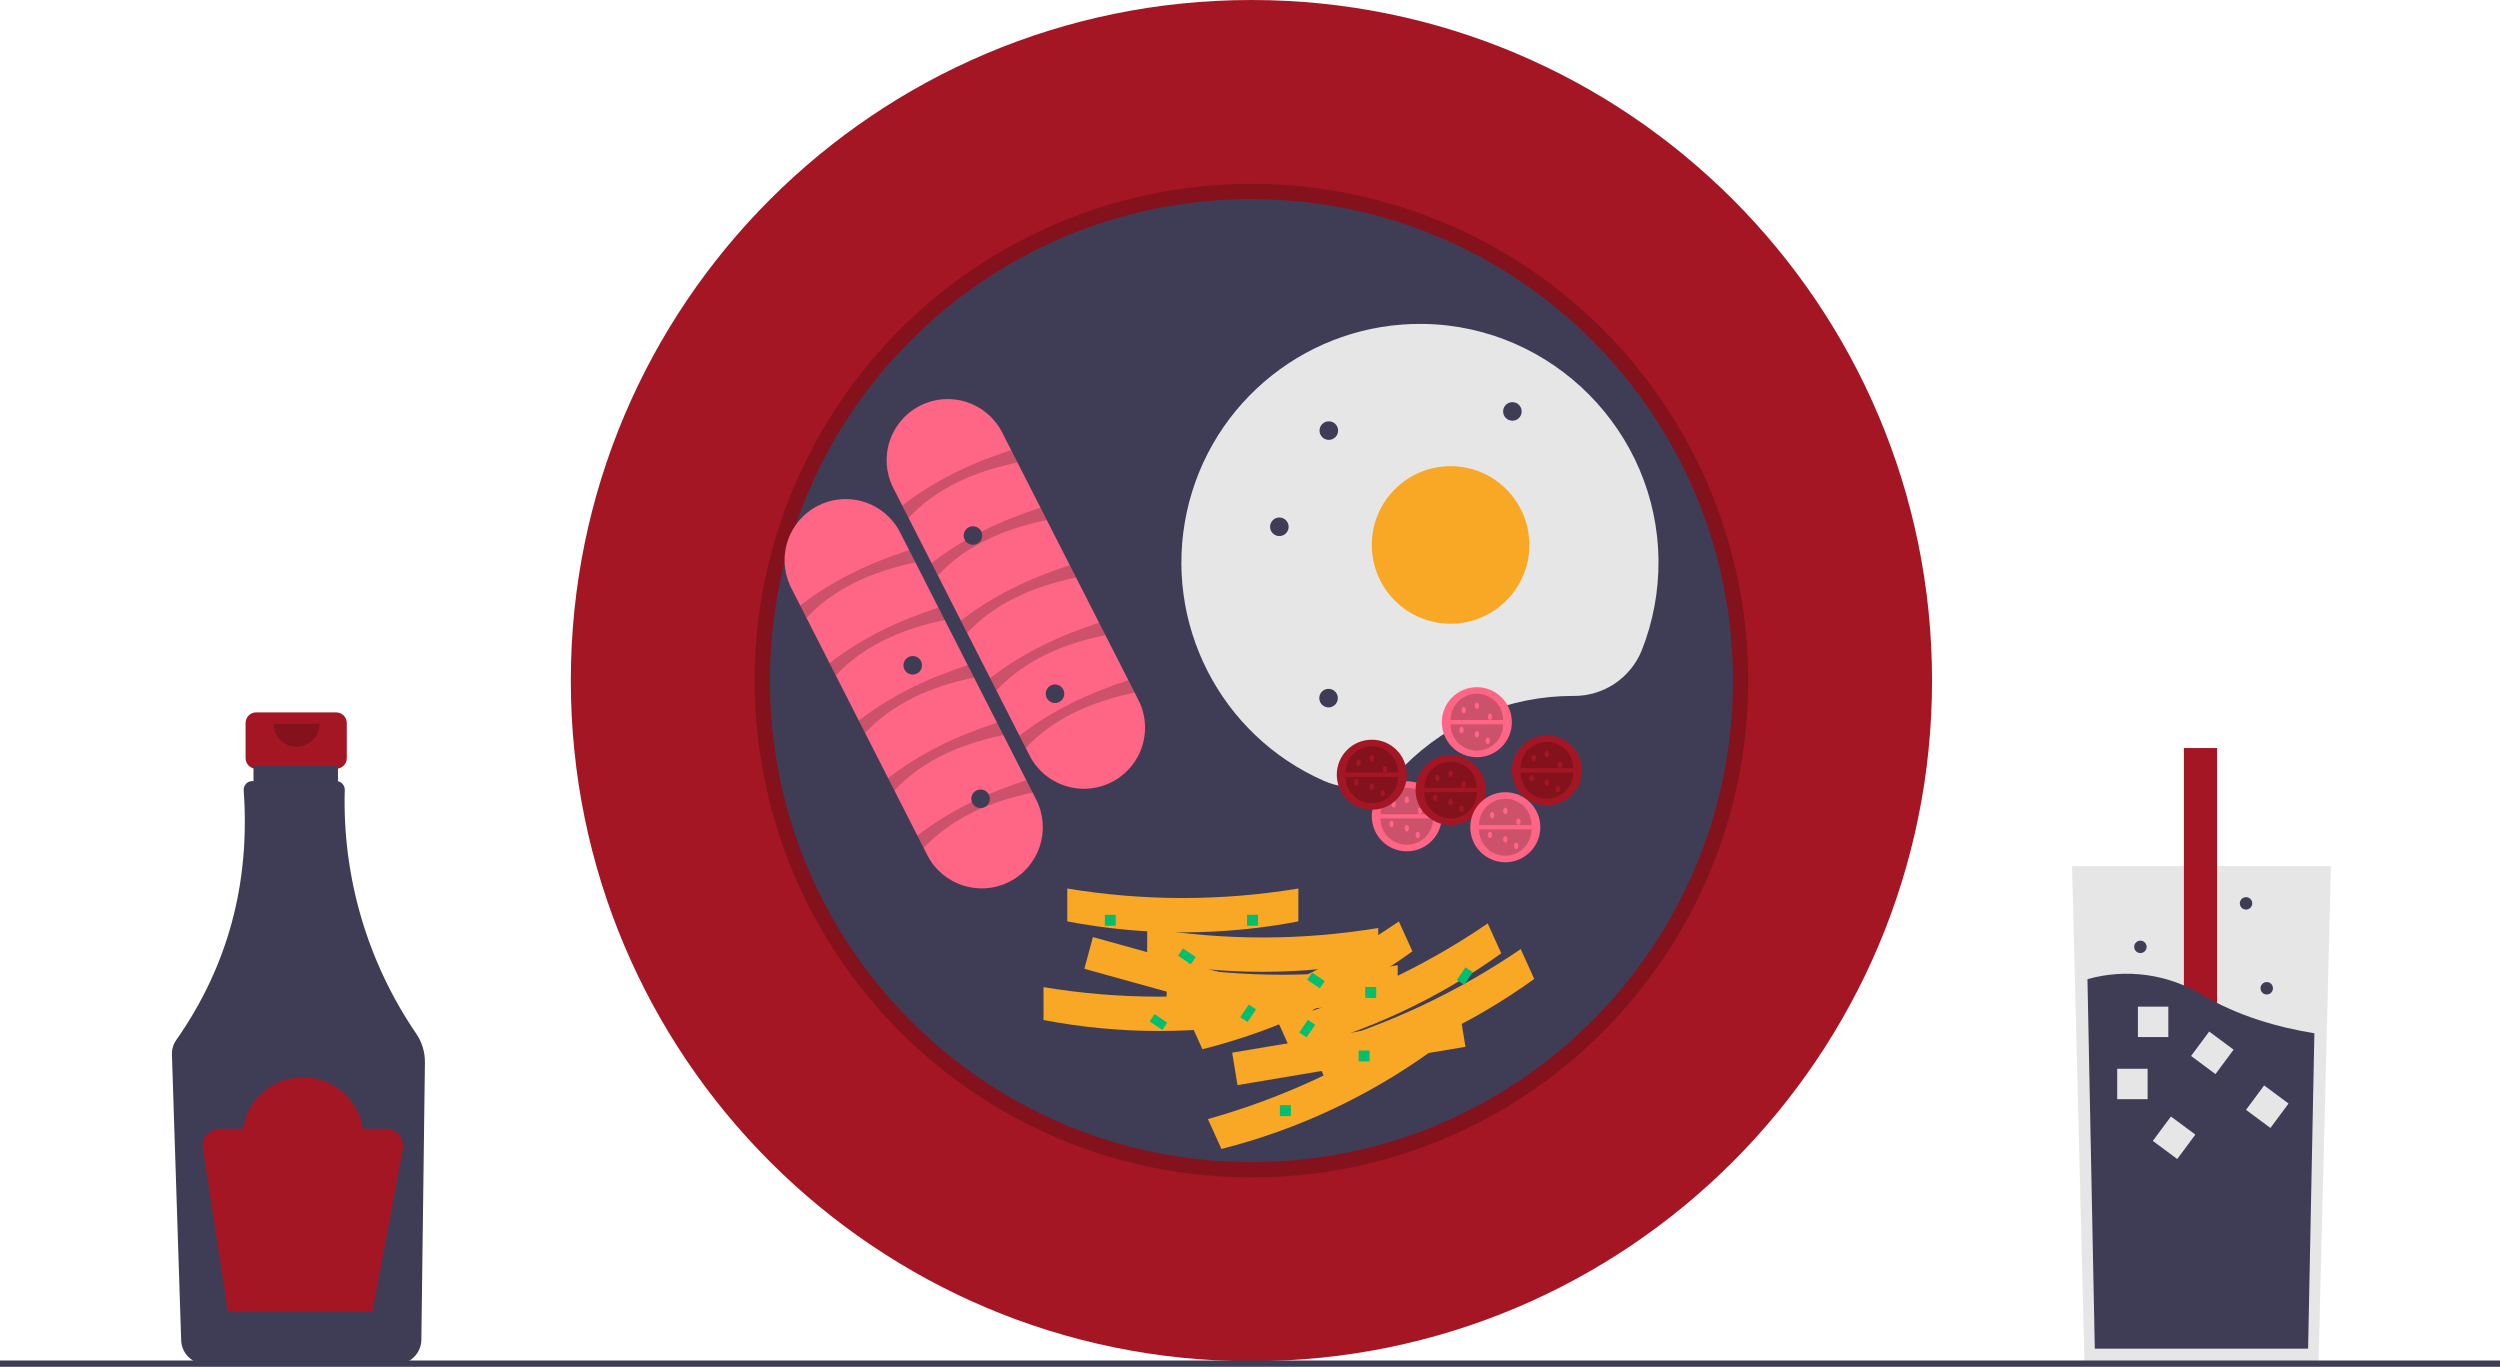
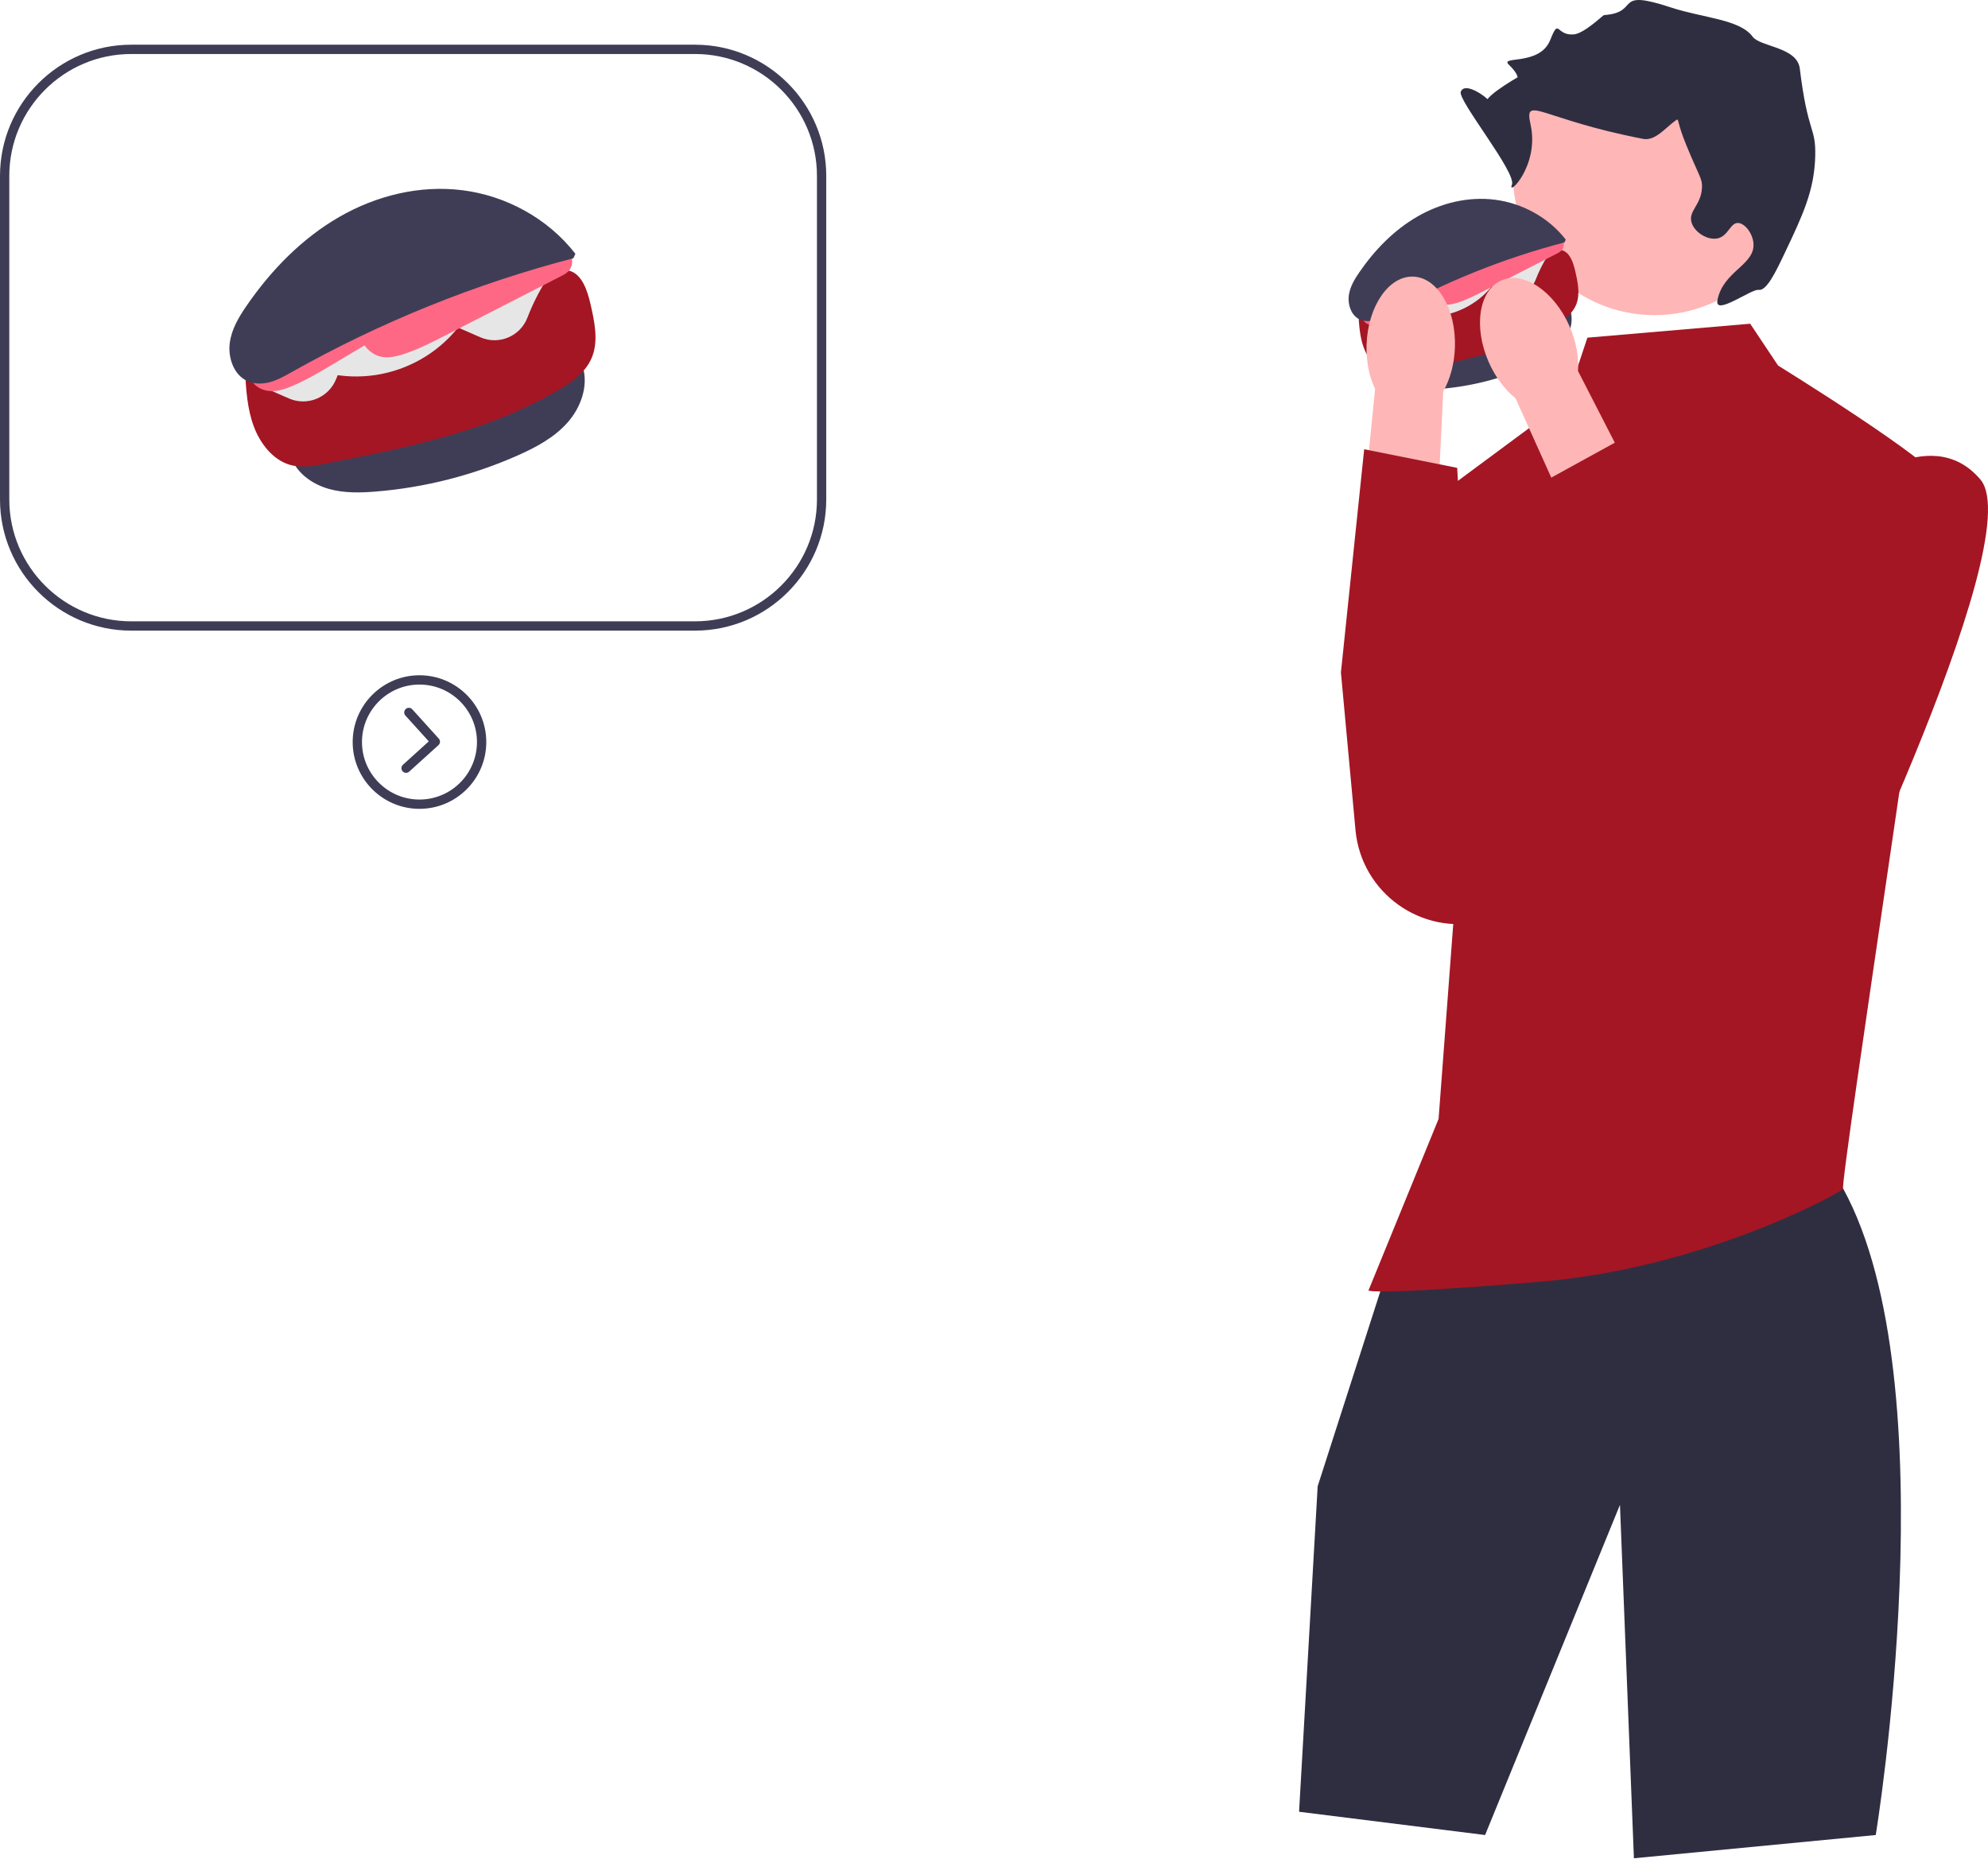
- <svg xmlns="http://www.w3.org/2000/svg" width="888" height="485.489" viewBox="0 0 888 485.489" role="img" artist="Katerina Limpitsouni" source="https://undraw.co/">
-   <path d="M275.412,460.3H246.993a3.768,3.768,0,0,0-3.768,3.768v12.474a3.768,3.768,0,0,0,3.768,3.768h4.709V499h19V480.31h4.709a3.768,3.768,0,0,0,3.768-3.768V464.068A3.768,3.768,0,0,0,275.412,460.3Z" transform="translate(-156 -207.2555)" fill="#a41624" />
-   <path d="M303.877,574.461a146.105,146.105,0,0,1-25.418-86.624,3.081,3.081,0,0,0-2.405-3.075V479.372H246.039v5.315h-.414a3.08,3.08,0,0,0-3.067,3.308q3.547,49.442-23.954,88.677a8.487,8.487,0,0,0-1.536,5.144l3.282,101.518a8.788,8.788,0,0,0,8.713,8.482h67.887a8.791,8.791,0,0,0,8.718-8.632l1.265-98.566A17.789,17.789,0,0,0,303.877,574.461Z" transform="translate(-156 -207.2555)" fill="#3f3d56" />
-   <path d="M269.488,464.365a8.129,8.129,0,0,1-16.258,0" transform="translate(-156 -207.2555)" opacity="0.2" />
-   <path d="M293.13,608.182h-8.221a21.576,21.576,0,0,0-42.649,0h-8.221a6.067,6.067,0,0,0-5.996,6.989l8.929,58.041h51.274l10.846-57.846A6.067,6.067,0,0,0,293.13,608.182Z" transform="translate(-156 -207.2555)" fill="#a41624" />
-   <polygon points="827.952 307.634 825.98 386.448 823.538 484.181 740.414 484.181 737.552 369.675 736 307.634 827.952 307.634" fill="#e6e6e6" />
-   <rect x="775.723" y="265.704" width="11.77" height="155.95" fill="#a41624" />
-   <path d="M978.067,574.275l-2.226,112.02H900.074l-2.608-131.244a51.634,51.634,0,0,1,40.827,5.615C950.952,568.154,965.173,572.184,978.067,574.275Z" transform="translate(-156 -207.2555)" fill="#3f3d56" />
-   <rect x="752.031" y="379.63" width="10.8" height="10.8" fill="#e6e6e6" />
-   <rect x="759.387" y="357.562" width="10.8" height="10.8" fill="#e6e6e6" />
-   <rect x="936.424" y="575.816" width="10.8" height="10.8" transform="translate(375.5752 -653.9211) rotate(36.56259)" fill="#e6e6e6" />
-   <rect x="955.937" y="594.951" width="10.8" height="10.8" transform="translate(390.8143 -661.7792) rotate(36.56259)" fill="#e6e6e6" />
-   <rect x="922.834" y="605.986" width="10.8" height="10.8" transform="translate(390.873 -639.8885) rotate(36.56259)" fill="#e6e6e6" />
-   <circle cx="805.148" cy="351.035" r="2.207" fill="#3f3d56" />
-   <circle cx="760.275" cy="336.323" r="2.207" fill="#3f3d56" />
-   <circle cx="797.792" cy="320.875" r="2.207" fill="#3f3d56" />
-   <circle cx="444.508" cy="241.754" r="241.754" fill="#a41624" />
-   <path d="M600.508,625.467a176.456,176.456,0,1,1,124.774-51.683A175.304,175.304,0,0,1,600.508,625.467Zm0-342.031c-91.298,0-165.574,74.276-165.574,165.574,0,91.298,74.276,165.574,165.574,165.574,91.298,0,165.574-74.277,165.574-165.574C766.082,357.711,691.806,283.435,600.508,283.435Z" transform="translate(-156 -207.2555)" opacity="0.2" />
-   <circle cx="444.508" cy="241.754" r="171.016" fill="#3f3d56" />
-   <path d="M473.327,380.627a21.704,21.704,0,1,1,38.681-19.698l48.316,94.878a21.704,21.704,0,1,1-38.681,19.698Z" transform="translate(-156 -207.2555)" fill="#ff6584" />
-   <path d="M478.717,391.21l-2.23-4.379c11.129-8.647,24.198-15.007,38.681-19.698l2.23,4.379C501.722,374.776,488.386,380.817,478.717,391.21Z" transform="translate(-156 -207.2555)" opacity="0.2" />
-   <path d="M489.123,411.645l-2.23-4.379c11.129-8.647,24.198-15.007,38.681-19.698l2.23,4.379C512.129,395.211,498.793,401.252,489.123,411.645Z" transform="translate(-156 -207.2555)" opacity="0.2" />
-   <path d="M499.53,432.081l-2.23-4.379c11.129-8.647,24.198-15.007,38.681-19.698l2.23,4.379C522.535,415.647,509.199,421.688,499.53,432.081Z" transform="translate(-156 -207.2555)" opacity="0.2" />
-   <path d="M509.936,452.516l-2.23-4.379c11.129-8.647,24.198-15.007,38.681-19.698l2.23,4.379C532.942,436.082,519.606,442.123,509.936,452.516Z" transform="translate(-156 -207.2555)" opacity="0.2" />
-   <path d="M520.343,472.951l-2.23-4.379c11.129-8.647,24.198-15.007,38.681-19.698l2.23,4.379C543.349,456.517,530.013,462.558,520.343,472.951Z" transform="translate(-156 -207.2555)" opacity="0.2" />
-   <path d="M437.079,416.146a21.704,21.704,0,1,1,38.681-19.698l48.316,94.878a21.704,21.704,0,0,1-38.681,19.698Z" transform="translate(-156 -207.2555)" fill="#ff6584" />
-   <path d="M442.468,426.729l-2.23-4.379c11.129-8.647,24.198-15.007,38.681-19.698l2.23,4.379C465.474,410.295,452.138,416.336,442.468,426.729Z" transform="translate(-156 -207.2555)" opacity="0.2" />
-   <path d="M452.875,447.164l-2.23-4.379c11.129-8.647,24.198-15.007,38.681-19.698l2.23,4.379C475.881,430.73,462.544,436.771,452.875,447.164Z" transform="translate(-156 -207.2555)" opacity="0.2" />
-   <path d="M463.281,467.6l-2.23-4.379c11.129-8.647,24.198-15.007,38.681-19.698l2.23,4.379C486.287,451.166,472.951,457.207,463.281,467.6Z" transform="translate(-156 -207.2555)" opacity="0.2" />
-   <path d="M473.688,488.035l-2.23-4.379c11.129-8.647,24.198-15.007,38.681-19.698l2.23,4.379C496.694,471.601,483.358,477.642,473.688,488.035Z" transform="translate(-156 -207.2555)" opacity="0.2" />
-   <path d="M484.095,508.47l-2.23-4.379c11.129-8.647,24.198-15.007,38.681-19.698l2.23,4.379C507.1,492.036,493.764,498.077,484.095,508.47Z" transform="translate(-156 -207.2555)" opacity="0.2" />
-   <path d="M714.778,454.451l.153 0a25.888,25.888,0,0,0,24.239-16.236,84.503,84.503,0,0,0,5.923-31.694c-.271-45.911-37.622-83.575-83.529-84.21a84.744,84.744,0,0,0-35.277,162.32,25.667,25.667,0,0,0,28.506-5.286A84.458,84.458,0,0,1,714.778,454.451Z" transform="translate(-156 -207.2555)" fill="#e6e6e6" />
-   <circle cx="515.246" cy="193.559" r="27.984" fill="#f9a825" />
-   <circle cx="454.426" cy="187.115" r="3.297" fill="#3f3d56" />
-   <circle cx="345.598" cy="190.225" r="3.297" fill="#3f3d56" />
-   <circle cx="471.996" cy="152.949" r="3.297" fill="#3f3d56" />
-   <circle cx="471.902" cy="247.973" r="3.297" fill="#3f3d56" />
-   <circle cx="537.199" cy="146.141" r="3.297" fill="#3f3d56" />
-   <circle cx="324.207" cy="236.313" r="3.297" fill="#3f3d56" />
-   <circle cx="348.305" cy="283.731" r="3.297" fill="#3f3d56" />
-   <circle cx="499.7" cy="289.949" r="12.438" fill="#ff6584" />
-   <path d="M665.028,497.982a9.328,9.328,0,0,1-18.656,0" transform="translate(-156 -207.2555)" opacity="0.2" />
-   <path d="M646.371,496.428a9.328,9.328,0,0,1,18.656,0" transform="translate(-156 -207.2555)" opacity="0.2" />
-   <ellipse cx="495.035" cy="285.674" rx="0.777" ry="1.166" fill="#ff6584" />
-   <ellipse cx="499.7" cy="284.119" rx="0.777" ry="1.166" fill="#ff6584" />
-   <ellipse cx="499.7" cy="294.225" rx="0.777" ry="1.166" fill="#ff6584" />
-   <ellipse cx="504.364" cy="288.006" rx="0.777" ry="1.166" fill="#ff6584" />
-   <ellipse cx="503.586" cy="296.557" rx="0.777" ry="1.166" fill="#ff6584" />
-   <ellipse cx="494.258" cy="292.67" rx="0.777" ry="1.166" fill="#ff6584" />
-   <circle cx="524.575" cy="256.524" r="12.438" fill="#ff6584" />
-   <path d="M689.903,464.556a9.328,9.328,0,0,1-18.656,0" transform="translate(-156 -207.2555)" opacity="0.2" />
-   <path d="M671.246,463.002a9.328,9.328,0,0,1,18.656,0" transform="translate(-156 -207.2555)" opacity="0.2" />
-   <ellipse cx="519.91" cy="252.248" rx="0.777" ry="1.166" fill="#ff6584" />
-   <ellipse cx="524.575" cy="250.693" rx="0.777" ry="1.166" fill="#ff6584" />
-   <ellipse cx="524.575" cy="260.799" rx="0.777" ry="1.166" fill="#ff6584" />
-   <ellipse cx="529.239" cy="254.58" rx="0.777" ry="1.166" fill="#ff6584" />
-   <ellipse cx="528.461" cy="263.131" rx="0.777" ry="1.166" fill="#ff6584" />
-   <ellipse cx="519.133" cy="259.244" rx="0.777" ry="1.166" fill="#ff6584" />
-   <circle cx="549.45" cy="273.625" r="12.438" fill="#a41624" />
-   <path d="M714.778,481.658a9.328,9.328,0,0,1-18.656,0" transform="translate(-156 -207.2555)" opacity="0.2" />
-   <path d="M696.121,480.103a9.328,9.328,0,0,1,18.656,0" transform="translate(-156 -207.2555)" opacity="0.2" />
-   <ellipse cx="544.785" cy="269.35" rx="0.777" ry="1.166" fill="#a41624" />
-   <ellipse cx="549.45" cy="267.795" rx="0.777" ry="1.166" fill="#a41624" />
-   <ellipse cx="549.45" cy="277.901" rx="0.777" ry="1.166" fill="#a41624" />
-   <ellipse cx="554.114" cy="271.682" rx="0.777" ry="1.166" fill="#a41624" />
-   <ellipse cx="553.336" cy="280.233" rx="0.777" ry="1.166" fill="#a41624" />
-   <ellipse cx="544.008" cy="276.346" rx="0.777" ry="1.166" fill="#a41624" />
-   <circle cx="487.262" cy="275.18" r="12.438" fill="#a41624" />
-   <path d="M652.59,483.213a9.328,9.328,0,0,1-18.656,0" transform="translate(-156 -207.2555)" opacity="0.2" />
-   <path d="M633.934,481.658a9.328,9.328,0,0,1,18.656,0" transform="translate(-156 -207.2555)" opacity="0.2" />
-   <ellipse cx="482.598" cy="270.904" rx="0.777" ry="1.166" fill="#a41624" />
-   <ellipse cx="487.262" cy="269.35" rx="0.777" ry="1.166" fill="#a41624" />
-   <ellipse cx="487.262" cy="279.455" rx="0.777" ry="1.166" fill="#a41624" />
-   <ellipse cx="491.926" cy="273.236" rx="0.777" ry="1.166" fill="#a41624" />
-   <ellipse cx="491.149" cy="281.787" rx="0.777" ry="1.166" fill="#a41624" />
-   <ellipse cx="481.821" cy="277.901" rx="0.777" ry="1.166" fill="#a41624" />
-   <circle cx="515.246" cy="280.621" r="12.438" fill="#a41624" />
-   <path d="M680.575,488.654a9.328,9.328,0,1,1-18.656,0" transform="translate(-156 -207.2555)" opacity="0.2" />
-   <path d="M661.918,487.099a9.328,9.328,0,1,1,18.656,0" transform="translate(-156 -207.2555)" opacity="0.2" />
-   <ellipse cx="510.582" cy="276.346" rx="0.777" ry="1.166" fill="#a41624" />
-   <ellipse cx="515.246" cy="274.791" rx="0.777" ry="1.166" fill="#a41624" />
-   <ellipse cx="515.246" cy="284.897" rx="0.777" ry="1.166" fill="#a41624" />
-   <ellipse cx="519.91" cy="278.678" rx="0.777" ry="1.166" fill="#a41624" />
-   <ellipse cx="519.133" cy="287.229" rx="0.777" ry="1.166" fill="#a41624" />
-   <ellipse cx="509.805" cy="283.342" rx="0.777" ry="1.166" fill="#a41624" />
-   <circle cx="534.68" cy="293.836" r="12.438" fill="#ff6584" />
-   <path d="M700.008,501.869a9.328,9.328,0,1,1-18.656,0" transform="translate(-156 -207.2555)" opacity="0.2" />
-   <path d="M681.352,500.314a9.328,9.328,0,1,1,18.656,0" transform="translate(-156 -207.2555)" opacity="0.2" />
-   <ellipse cx="530.016" cy="289.561" rx="0.777" ry="1.166" fill="#ff6584" />
-   <ellipse cx="534.68" cy="288.006" rx="0.777" ry="1.166" fill="#ff6584" />
-   <ellipse cx="534.68" cy="298.111" rx="0.777" ry="1.166" fill="#ff6584" />
-   <ellipse cx="539.344" cy="291.893" rx="0.777" ry="1.166" fill="#ff6584" />
-   <ellipse cx="538.567" cy="300.443" rx="0.777" ry="1.166" fill="#ff6584" />
-   <ellipse cx="529.239" cy="296.557" rx="0.777" ry="1.166" fill="#ff6584" />
-   <circle cx="374.734" cy="246.418" r="3.297" fill="#3f3d56" />
-   <polygon points="464.345 366.08 385.17 344.123 388.203 332.857 467.378 354.815 464.345 366.08" fill="#f9a825" />
-   <path d="M608.738,569.57a218.268,218.268,0,0,1-82.078,0V557.892a250.991,250.991,0,0,0,82.078,0Z" transform="translate(-156 -207.2555)" fill="#f9a825" />
-   <path d="M617.176,534.536a218.268,218.268,0,0,1-82.078,0V522.857a250.992,250.992,0,0,0,82.078,0Z" transform="translate(-156 -207.2555)" fill="#f9a825" />
-   <path d="M645.558,548.549a218.268,218.268,0,0,1-82.078,0v-11.678a250.992,250.992,0,0,0,82.078,0Z" transform="translate(-156 -207.2555)" fill="#f9a825" />
-   <path d="M652.462,561.785a218.268,218.268,0,0,1-82.078,0v-11.678a250.992,250.992,0,0,0,82.078,0Z" transform="translate(-156 -207.2555)" fill="#f9a825" />
-   <polygon points="520.531 371.824 439.554 385.426 437.676 373.904 518.652 360.302 520.531 371.824" fill="#f9a825" />
-   <path d="M664.435,580.577a219.97,219.97,0,0,1-74.58,34.784l-4.804-10.612a252.954,252.954,0,0,0,74.58-34.784Z" transform="translate(-156 -207.2555)" fill="#f9a825" />
-   <path d="M657.689,545.166a219.97,219.97,0,0,1-74.58,34.784l-4.804-10.612a252.954,252.954,0,0,0,74.58-34.784Z" transform="translate(-156 -207.2555)" fill="#f9a825" />
-   <path d="M689.243,545.872a219.97,219.97,0,0,1-74.58,34.784l-4.804-10.612a252.955,252.955,0,0,0,74.58-34.784Z" transform="translate(-156 -207.2555)" fill="#f9a825" />
-   <path d="M700.962,554.972a219.97,219.97,0,0,1-74.58,34.784L621.577,579.145a252.954,252.954,0,0,0,74.58-34.784Z" transform="translate(-156 -207.2555)" fill="#f9a825" />
-   <rect x="442.953" y="324.93" width="3.887" height="3.887" fill="#00bf71" />
-   <rect x="454.614" y="392.559" width="3.887" height="3.887" fill="#00bf71" />
-   <rect x="392.426" y="324.93" width="3.887" height="3.887" fill="#00bf71" />
-   <rect x="482.598" y="373.125" width="3.887" height="3.887" fill="#00bf71" />
-   <rect x="484.93" y="350.582" width="3.887" height="3.887" fill="#00bf71" />
-   <rect x="574.856" y="545.4" width="5.441" height="3.109" transform="translate(250.708 -437.1907) rotate(34.15572)" fill="#00bf71" />
-   <rect x="620.719" y="553.951" width="5.441" height="3.109" transform="translate(263.4195 -461.4654) rotate(34.15572)" fill="#00bf71" />
-   <rect x="564.75" y="568.721" width="5.441" height="3.109" transform="translate(262.058 -427.4946) rotate(34.15572)" fill="#00bf71" />
-   <rect x="596.621" y="565.611" width="5.441" height="3.109" transform="translate(1249.177 182.3778) rotate(124.1557)" fill="#00bf71" />
-   <rect x="617.61" y="571.053" width="5.441" height="3.109" transform="translate(1286.452 173.5061) rotate(124.1557)" fill="#00bf71" />
-   <rect x="673.578" y="552.396" width="5.441" height="3.109" transform="matrix(-0.56144, 0.82751, -0.82751, -0.56144, 1358.406, 98.06043)" fill="#00bf71" />
-   <rect y="483.248" width="888" height="2.241" fill="#3f3d56" />
+ <svg xmlns="http://www.w3.org/2000/svg" width="427.472" height="399.614" viewBox="0 0 427.472 399.614" role="img" artist="Katerina Limpitsouni" source="https://undraw.co/">
+   <path d="M149.456,135.614H28.211c-15.556,0-28.211-12.655-28.211-28.211V37.825C0,22.269,12.656,9.614,28.211,9.614h121.244c15.556,0,28.211,12.655,28.211,28.211V107.403c0,15.556-12.656,28.211-28.211,28.211ZM28.211,11.614C13.758,11.614,2,23.372,2,37.825V107.403c0,14.453,11.758,26.211,26.211,26.211h121.244c14.453,0,26.211-11.758,26.211-26.211V37.825c0-14.453-11.758-26.211-26.211-26.211H28.211Z" fill="#3f3d56" />
+   <g>
+     <path d="M90.198,173.939c-7.92,0-14.363-6.443-14.363-14.364,0-7.92,6.443-14.363,14.363-14.363,7.92,0,14.364,6.443,14.364,14.363,0,7.92-6.443,14.364-14.364,14.364Zm0-26.727c-6.817,0-12.363,5.546-12.363,12.363,0,6.817,5.546,12.364,12.363,12.364,6.817,0,12.364-5.546,12.364-12.364,0-6.817-5.546-12.363-12.364-12.363Z" fill="#3f3d56" />
+     <path d="M87.319,166.196c-.272,0-.544-.111-.741-.329-.371-.41-.34-1.042,.07-1.413l5.549-5.024-5.023-5.549c-.371-.409-.339-1.042,.07-1.412s1.042-.339,1.412,.07l5.694,6.29c.371,.409,.34,1.042-.07,1.412l-6.29,5.695c-.191,.173-.432,.259-.671,.259Z" fill="#3f3d56" />
+   </g>
+   <path d="M301.334,263.614l-18,56-4,70,40,5,29-71,3,76,52-5s16-97-7-139l-95,8Z" fill="#2f2e41" />
+   <path d="M341.334,72.614l35-3,6,9s34,21,35,25-22,152-21,152-29,17-65,20-37.083,1.917-37.083,1.917l15.083-36.917,3.5-46.5-3-88,27-20,4.5-13.5Z" fill="#a41624" />
+   <g>
+     <circle cx="355.762" cy="37.289" r="30.482" fill="#ffb6b6" />
+     <path d="M378.149,62.335c1.679,.286,3.65-3.783,5.534-7.747,3.943-8.297,6.45-13.572,6.64-21.028,.163-6.355-1.603-4.687-3.32-18.814-.566-4.66-8.527-4.651-10.147-6.863-2.737-3.738-10.713-4.023-17.522-6.268-12.754-4.205-6.346,1.071-14.446,1.634-.205,.014-4.22,3.941-6.463,4.144-3.929,.356-3.091-3.778-5.091,1.222-2.258,5.646-10.997,3.295-8.873,5.319,1.803,1.719,1.873,2.681,1.873,2.681,0,0-9.601,5.477-6,6,2.141,.311-5.142-5.744-6.232-2.882-.695,1.825,12.055,17.415,11,20-1.104,2.704,6-4,4-13-1.431-6.441,2.232-1.118,24.202,3.132,2.673,.517,4.87-2.502,7.138-4.051,.625-.427,.035,.254,2.213,5.534,2.748,6.659,3.368,7.02,3.32,8.854-.104,3.97-3.085,5.139-2.213,7.747,.706,2.112,3.464,3.747,5.534,3.32,2.336-.482,2.736-3.372,4.427-3.32,1.448,.044,3.167,2.225,3.32,4.427,.323,4.638-6.544,5.914-7.747,12.174-.679,3.533,7.311-2.477,8.854-2.213Z" fill="#2f2e41" />
+   </g>
+   <g>
+     <path d="M298.524,79.534c.94,1.907,2.878,3.181,4.927,3.75s4.217,.514,6.336,.34c6.578-.54,13.064-2.193,19.098-4.867,2.485-1.102,4.953-2.42,6.751-4.458s2.827-4.933,2.043-7.535c-12.85,5.082-26.046,9.291-39.466,12.589" fill="#3f3d56" />
+     <path d="M292.088,67.389c.142,2.49,.295,5.03,1.16,7.388s2.584,4.544,4.838,5.225c1.586,.479,3.232,.173,4.812-.135,10.899-2.125,21.998-4.325,31.576-9.99,1.866-1.104,3.767-2.465,4.536-4.617,.769-2.155,.243-4.641-.289-6.956-.424-1.841-1.152-4.029-2.859-4.492-.989-.268-1.974,.17-2.878,.592-12.972,6.056-26.619,10.592-40.638,13.509" fill="#a41624" />
+     <path d="M319.855,61.051l3.994,1.748c2.485,1.087,5.377-.113,6.355-2.642,.679-1.755,1.521-3.447,2.515-5.045-4.053,2.538-8.436,4.547-13.004,5.96" fill="#e6e6e6" />
+     <path d="M294.184,69.383l3.827,1.674c2.498,1.093,5.397-.117,6.39-2.657,.66-1.689,1.475-3.318,2.433-4.859-3.985,2.496-8.296,4.472-12.788,5.861" fill="#e6e6e6" />
+     <path d="M300.025,66.611h0c8.454,3.699,18.328,.25,22.645-7.907,.624-1.179,1.289-2.336,1.993-3.469-7.762,4.861-16.157,8.709-24.906,11.416" fill="#e6e6e6" />
+     <path d="M293.828,65.971c-.979,.369-1.332,1.716-.85,2.644s1.57,1.423,2.616,1.451,2.061-.334,3.02-.752c1.937-.845,3.757-1.932,5.572-3.016l14.808-8.847c.529-.316,1.105-.693,1.252-1.291,.212-.862-.654-1.687-1.538-1.771s-1.728,.34-2.506,.768c-5.104,2.806-9.872,6.269-15.262,8.478-2.36,.967-4.823,1.684-7.333,2.136" fill="#ff6884" />
+     <path d="M308.611,58.948c-1.022,.225-1.494,2.034-1.084,3.502s1.469,2.504,2.526,2.864,2.115,.154,3.121-.148c2.032-.61,3.967-1.6,5.895-2.588l15.74-8.061c.563-.288,1.177-.648,1.377-1.454,.288-1.161-.52-2.6-1.407-2.99s-1.778-.044-2.602,.327c-5.405,2.432-10.524,5.903-16.168,7.397-2.471,.654-5.025,.922-7.604,.798" fill="#ff6884" />
+     <path d="M336.408,52.13c-13.235,3.45-26.007,8.609-37.95,15.331-.986,.555-1.979,1.126-3.072,1.411s-2.316,.258-3.327-.34c-1.59-.941-2.273-3.098-2.033-4.961s1.216-3.489,2.245-4.99c3.338-4.87,7.522-9.137,12.526-12.023,5.004-2.886,10.857-4.339,16.647-3.611s11.477,3.737,15.241,8.581" fill="#3f3d56" />
+   </g>
+   <g>
+     <path d="M62.941,99.186c1.498,3.038,4.584,5.066,7.848,5.972s6.717,.819,10.093,.542c10.478-.86,20.809-3.493,30.421-7.753,3.959-1.755,7.889-3.854,10.753-7.101,2.865-3.247,4.503-7.857,3.254-12.003-20.469,8.095-41.487,14.8-62.863,20.053" fill="#3f3d56" />
+     <path d="M52.69,79.842c.226,3.965,.469,8.012,1.848,11.768s4.116,7.239,7.706,8.322c2.526,.762,5.148,.276,7.665-.215,17.36-3.385,35.04-6.889,50.296-15.913,2.973-1.758,6.001-3.926,7.225-7.354,1.225-3.432,.388-7.392-.461-11.079-.675-2.932-1.835-6.418-4.554-7.155-1.575-.427-3.144,.27-4.584,.942-20.663,9.646-42.4,16.872-64.73,21.518" fill="#a41624" />
+     <path d="M96.919,69.746l6.362,2.784c3.958,1.732,8.565-.18,10.123-4.209,1.081-2.796,2.423-5.491,4.006-8.036-6.455,4.043-13.438,7.243-20.714,9.494" fill="#e6e6e6" />
+     <path d="M56.027,83.017l6.096,2.667c3.979,1.741,8.597-.186,10.178-4.232,1.052-2.691,2.35-5.286,3.876-7.739-6.348,3.976-13.214,7.123-20.369,9.336" fill="#e6e6e6" />
+     <path d="M65.331,78.602h0c13.466,5.892,29.194,.398,36.069-12.594,.994-1.878,2.053-3.721,3.175-5.526-12.363,7.743-25.736,13.873-39.672,18.183" fill="#e6e6e6" />
+     <path d="M55.461,77.584c-1.56,.587-2.122,2.733-1.354,4.212s2.501,2.266,4.167,2.312,3.283-.532,4.811-1.199c3.086-1.346,5.985-3.077,8.875-4.804l23.588-14.092c.843-.504,1.76-1.103,1.995-2.057,.338-1.373-1.042-2.687-2.45-2.821s-2.753,.542-3.992,1.223c-8.131,4.47-15.725,9.986-24.311,13.504-3.759,1.54-7.682,2.683-11.68,3.402" fill="#ff6884" />
+     <path d="M79.009,66.396c-1.628,.359-2.38,3.24-1.727,5.578s2.34,3.988,4.023,4.562,3.369,.246,4.972-.235c3.237-.972,6.319-2.549,9.391-4.122l25.071-12.84c.896-.459,1.875-1.032,2.193-2.316,.459-1.85-.828-4.141-2.241-4.762s-2.833-.07-4.144,.521c-8.609,3.874-16.764,9.402-25.753,11.783-3.936,1.042-8.003,1.469-12.112,1.27" fill="#ff6884" />
+     <path d="M123.285,55.537c-21.082,5.495-41.426,13.714-60.449,24.419-1.571,.884-3.153,1.793-4.893,2.248s-3.689,.411-5.299-.542c-2.532-1.498-3.62-4.934-3.239-7.902,.381-2.968,1.937-5.558,3.576-7.948,5.317-7.757,11.982-14.554,19.952-19.151s17.294-6.912,26.517-5.751,18.281,5.953,24.277,13.668" fill="#3f3d56" />
+   </g>
+   <g>
+     <path d="M337.505,70.201c1.442,3.309,2.018,6.67,1.806,9.579l15.733,30.656-14.807,7.06-14.365-31.858c-2.275-1.824-4.346-4.534-5.788-7.843-3.295-7.56-2.067-15.388,2.744-17.485,4.811-2.097,11.382,2.331,14.677,9.891v0Z" fill="#ffb6b6" />
+     <path d="M396.834,106.114s18-16,29-3-37,110-37,110l-25-6-31-104,20-11,20,53,24-39Z" fill="#a41624" />
+   </g>
+   <path d="M293.852,74.065c-.13,3.608,.566,6.945,1.829,9.574l-3.406,34.289,16.363,1.144,1.694-34.906c1.449-2.531,2.383-5.811,2.512-9.418,.296-8.242-3.715-15.075-8.96-15.264-5.245-.189-9.736,6.34-10.033,14.581v0Z" fill="#ffb6b6" />
+   <path d="M318.833,198.114h0l-5.5-97.5-20-4-5,48,3.134,33.899c1.248,13.505,14.178,22.766,27.366,19.601Z" fill="#a41624" />
</svg>
